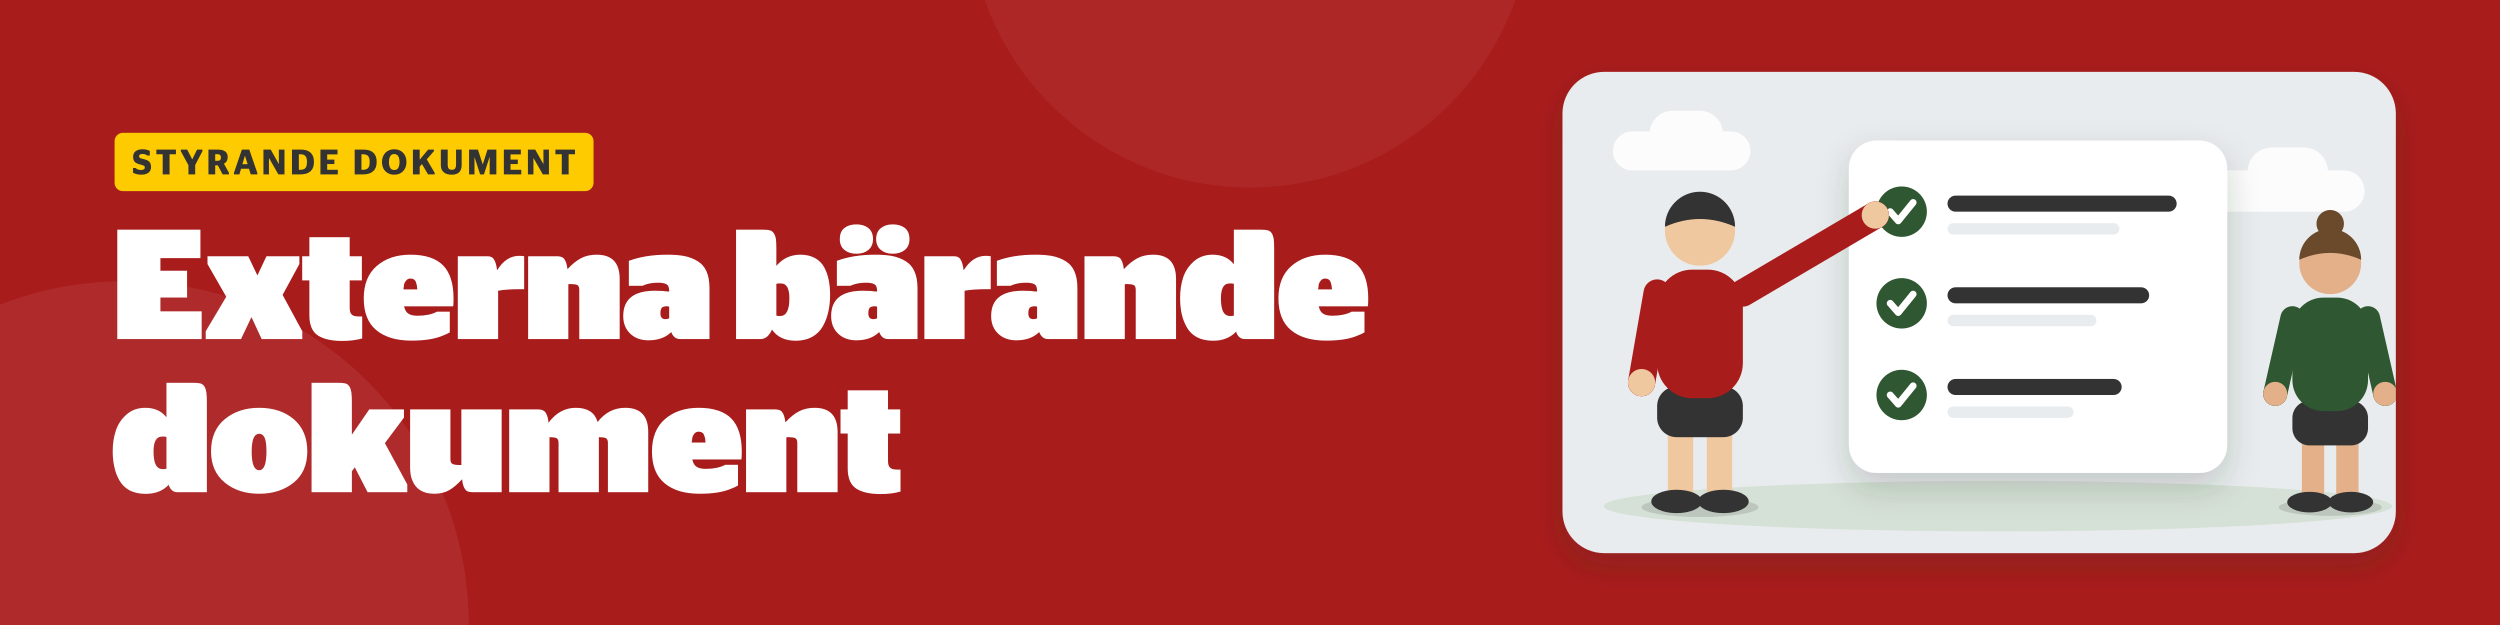
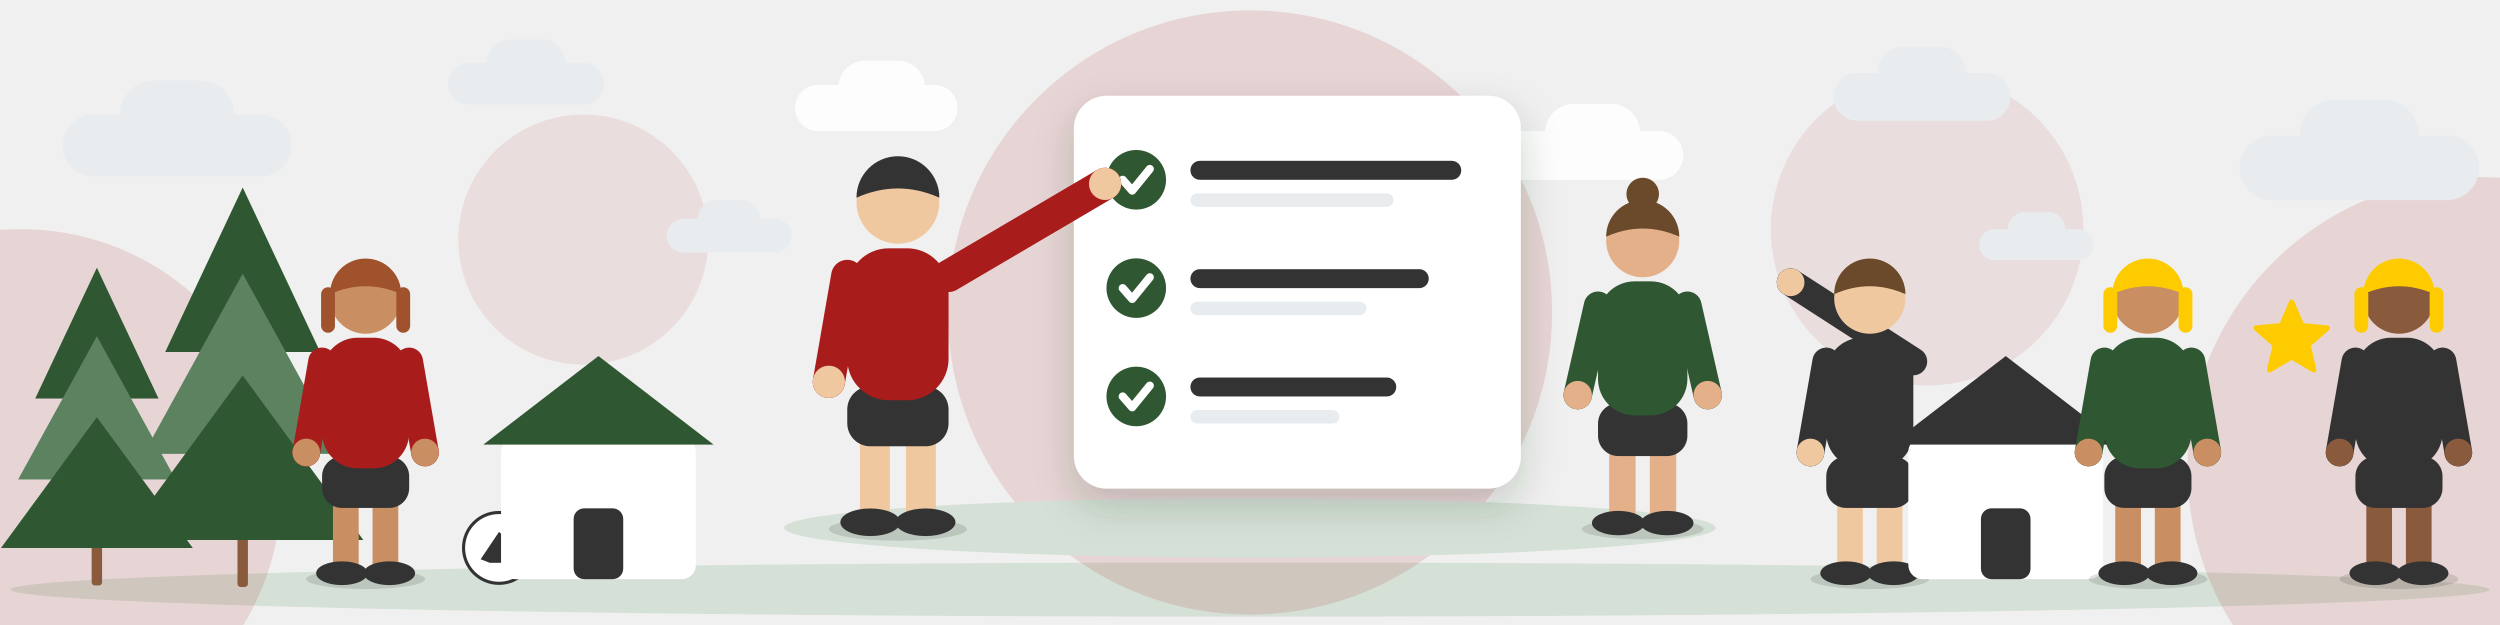
<svg xmlns="http://www.w3.org/2000/svg" viewBox="0 0 2400 600" width="2400" height="600" role="img" aria-label="Externa bärande dokument">
  <defs>
    <filter id="sh" x="-20%" y="-20%" width="140%" height="160%">
      <feDropShadow dx="0" dy="12" stdDeviation="14" flood-color="#1F3A22" flood-opacity="0.2" />
    </filter>
  </defs>
-   <rect width="2400" height="600" fill="#A91C1C" />
-   <circle cx="120" cy="600" r="330" fill="#FFFFFF" opacity=".07" />
-   <circle cx="1200" cy="-90" r="270" fill="#FFFFFF" opacity=".05" />
-   <rect x="110" y="127.5" width="459.8" height="56" rx="8" fill="#FECB00" />
-   <path d="M135.5 167.7Q131 167.7 127.7 165.8V161.3H130.2Q132.1 163.2 135.3 163.2Q136 163.2 136.5 163.1Q137.1 163 137.7 162.8Q138.3 162.5 138.7 162Q139 161.5 139 160.8Q139 160.1 138.7 159.6Q138.3 159.1 137.7 158.9Q137.1 158.6 136.3 158.4Q135.1 158.1 134.5 157.9Q132.8 157.5 131.6 156.9Q130.4 156.4 129.5 155.5Q128.6 154.7 128.2 153.4Q127.8 152.2 127.8 150.5Q127.8 149 128.3 147.7Q128.8 146.5 129.6 145.7Q130.4 144.9 131.6 144.3Q132.8 143.8 134 143.5Q135.3 143.3 136.7 143.3Q141 143.3 143.8 144.9V149.3H141.4Q139.5 147.8 137 147.8Q133.5 147.8 133.5 150Q133.5 150.9 134.1 151.4Q134.7 151.9 135.7 152.2Q136.4 152.4 137.4 152.6Q138.5 152.9 139.3 153.1Q140.1 153.4 141 153.7Q141.8 154.1 142.4 154.5Q143 154.9 143.5 155.4Q144 156 144.3 156.7Q144.6 157.3 144.8 158.2Q145 159.1 145 160.2Q145 161.9 144.5 163.2Q144 164.5 143.1 165.3Q142.2 166.2 141 166.7Q139.7 167.3 138.4 167.5Q137.1 167.7 135.5 167.7ZM162.8 167.4H156.2V148.1H150.1V143.6H168.9V148.1H162.8ZM187.4 167.4H180.9V158.6L173.6 145.2V143.6H179.7L184.5 152.9H184.6L189.2 143.6H194.3V145.2L187.4 158.4ZM213.7 167.4 209.1 158.7H206.6V167.4H200.1V143.6H209.1Q210.6 143.6 211.9 143.8Q213.3 144 214.5 144.5Q215.8 145 216.7 145.8Q217.5 146.6 218.1 147.9Q218.6 149.2 218.6 150.9Q218.6 155.2 215 157.2L219.8 165.9V167.4ZM206.6 148V154.4H208.7Q210.4 154.4 211.2 153.7Q212.1 152.9 212.1 151.2Q212.1 149.5 211.2 148.8Q210.4 148 208.7 148ZM224.6 167.4V165.9L232.2 143.6H239.3L247 165.9V167.4H240.7L239 162H231.4L229.8 167.4ZM235.1 149.6 232.7 157.6H237.7L235.2 149.6ZM252.9 167.4V143.6H259.9L267.6 157.4H267.7V143.6H273.1V167.4H267.2L258.3 151.8H258.2V167.4ZM280.3 167.4V143.6H288.8Q294.9 143.6 298.1 146.5Q301.4 149.4 301.4 155.4Q301.4 161.5 298.1 164.4Q294.8 167.4 288.5 167.4ZM286.9 163H288.4Q289.9 163 291.1 162.6Q292.2 162.3 292.9 161.6Q293.5 161 294 160Q294.4 159 294.5 158Q294.7 156.9 294.7 155.5Q294.7 153.7 294.4 152.4Q294.1 151 293.4 150.1Q292.7 149.1 291.5 148.6Q290.3 148.1 288.4 148.1H286.9ZM307.6 167.4V143.6H324V148.2H314.1V153.2H321V157.5H314.1V163H324.3V167.4ZM340.5 167.4V143.6H348.9Q355.1 143.6 358.3 146.5Q361.6 149.4 361.6 155.4Q361.6 161.5 358.2 164.4Q354.9 167.4 348.7 167.4ZM347 163H348.6Q350.1 163 351.2 162.6Q352.4 162.3 353 161.6Q353.7 161 354.2 160Q354.6 159 354.7 158Q354.9 156.9 354.9 155.5Q354.9 153.7 354.6 152.4Q354.3 151 353.6 150.1Q352.9 149.1 351.7 148.6Q350.4 148.1 348.6 148.1H347ZM378.5 167.7Q374.9 167.7 372.2 166.1Q369.5 164.5 368.1 161.8Q366.7 159 366.7 155.5Q366.7 152 368.2 149.2Q369.6 146.4 372.3 144.9Q375 143.3 378.5 143.3Q382.2 143.3 385 145.1Q387.9 146.9 389.3 150.3Q390.2 152.6 390.2 155.5Q390.2 161 387 164.3Q383.8 167.7 378.5 167.7ZM378.5 163.2Q379.7 163.2 380.6 162.8Q381.5 162.3 382.1 161.5Q382.6 160.8 383 159.7Q383.3 158.7 383.4 157.7Q383.6 156.7 383.6 155.6Q383.6 154.5 383.4 153.5Q383.3 152.5 383 151.4Q382.6 150.4 382.1 149.6Q381.5 148.8 380.6 148.4Q379.7 147.9 378.5 147.9Q377.5 147.9 376.6 148.2Q375.8 148.5 375.3 149.1Q374.7 149.7 374.3 150.5Q374 151.2 373.8 152.1Q373.5 153 373.5 153.9Q373.4 154.7 373.4 155.6Q373.4 156.7 373.5 157.7Q373.6 158.7 374 159.8Q374.3 160.8 374.9 161.6Q375.4 162.3 376.3 162.8Q377.3 163.2 378.5 163.2ZM396.4 167.4V143.6H402.9V153.3L411 143.6H416.6V145.1L409.7 153L417.3 165.9V167.4H410.9L405.1 157.5L402.9 159.9V167.4ZM433.9 163Q435.1 163 435.8 162.6Q436.6 162.3 437 161.6Q437.4 161 437.6 160.2Q437.8 159.4 437.8 158.3V143.6H443.2V158.4Q443.2 167.7 433.5 167.7Q428.7 167.7 426 165.4Q423.2 163.1 423.2 158.4V143.6H429.8V158.3Q429.8 160.7 430.7 161.8Q431.6 163 433.9 163ZM450.3 167.4V143.6H458.8L463.4 157.7H463.5L468 143.6H476.5V167.4H470.1V151H469.9L464.6 167.4H460.9L455.6 151H455.5V167.4ZM483.7 167.4V143.6H500V148.2H490.1V153.2H497.1V157.5H490.1V163H500.4V167.4ZM506.8 167.4V143.6H513.8L521.6 157.4H521.7V143.6H527V167.4H521.1L512.2 151.8H512.1V167.4ZM545.9 167.4H539.3V148.1H533.2V143.6H552V148.1H545.9Z" fill="#333333" />
-   <path d="M112.6 325.5V220.5H192.4V247.8H154V259.9H179.6V285.6H154V298.9H193.6V325.5ZM197.5 325.5V318L217.2 284.9L199.2 253.5V246H238.3L247.1 264.4L255.8 246H287.4V253.5L271.3 283.1L290.2 318V325.5H251.2L241.4 304.4L231.4 325.5ZM290.1 269.2V246H297V227.7H335.7V246H347.4V269.2H335.7V295.5Q335.7 300 337.5 301.8Q339.2 303.8 344.4 303.8H347.7V324.9Q339.4 327.3 328.5 327.3Q313.2 327.3 305.1 322Q297 316.6 297 302.7V269.2ZM435 294.1H387.9Q389.1 299.4 392.2 301.2Q395.1 303.1 400.9 303.1Q412.3 303.1 419.5 299.2H431.8V319.1Q428.7 320.9 425.1 322.2Q414.1 327 394.9 327Q373.3 327 361.2 316.9Q349.2 306.9 349.2 286.4Q349.2 266.2 361.6 255.4Q374.1 244.5 394 244.5Q415.3 244.5 425.4 254.8Q435.4 265.1 435.4 286.5Q435.4 290.2 435.3 291.4Q435.3 291.9 435.2 292.9Q435.1 293.9 435 294.1ZM394 267.4Q391.5 267.4 389.9 269.3Q388.3 271.2 387.9 273Q387.6 274.8 387.3 277.8H400.6Q400.5 275.6 400.2 274.2Q400 272.9 399.4 271.1Q398.8 269.2 397.5 268.4Q396.1 267.4 394 267.4ZM503.2 277.6H500.2Q486.1 277.6 478.2 279.1V325.5H439.5V246H467.2Q469.5 246 471 246.4Q472.9 247.2 473.8 248.4Q476.4 252 477.2 259.5Q485.8 245.6 498.4 245.6Q501.2 245.6 503.2 246ZM545.6 325.5H507V246H534.7Q539.2 246 541.3 248.1Q543.9 251.1 544.8 258.4Q551.2 251.4 557.7 247.9Q564.2 244.5 572.8 244.5Q594.9 244.5 594.9 267.8V325.5H556.1V278.2Q556.1 274.6 554.2 273.6Q552.1 272.7 547.8 272.7Q546.1 272.7 545.6 272.9ZM681.1 325.5H653.4Q649.5 325.5 647.5 323.6Q645.5 321.8 644.4 318.8Q636.4 326.7 622.5 326.7Q611.6 326.7 605 320.3Q598.3 313.9 598.3 303.4Q598.3 279.1 628.8 279.1Q633.9 279.1 636.1 279.3Q637.3 279.4 639.4 279.7Q641.5 279.9 642.4 279.9V279.1Q642.4 274.2 639.7 272.8Q637 271.4 631.5 271.4Q623.2 271.4 616.6 274.4H603.7V250.4Q619.5 244.5 640.8 244.5Q650.2 244.5 657 245.8Q663.9 247.2 669.5 250.6Q675.2 253.9 678.2 260.4Q681.1 266.9 681.1 276.4ZM638.8 306.4Q640.6 306.4 642.4 305.6V294.4Q641.2 294.1 640.5 294Q636.7 294 635.4 295.4Q634 296.9 634 300.8Q634 306.4 638.8 306.4ZM745.3 238.9V255.2Q754.5 244.5 768.4 244.5Q776.6 244.5 782.5 247.8Q788.4 251.1 791.4 256.9Q794.4 262.6 795.6 269Q796.9 275.4 796.9 283.1Q796.9 291.8 795.2 299.2Q793.6 306.6 790 313.1Q786.4 319.6 779.7 323.4Q773 327.1 763.9 327.1Q748.5 327.1 741.1 316.4Q737 325.5 730.3 325.5H706.6V220.5H732.5Q736.9 220.5 739.1 221.1Q743.6 222.3 744.9 229.5Q745.3 233.1 745.3 238.9ZM748.9 272.1H747.2Q747 272.2 746.3 272.3Q745.6 272.4 745.3 272.4V303Q746.6 303.4 748.9 303.4Q757.8 303.4 757.8 286.4Q757.8 274.8 752.5 272.6Q751 272.1 748.9 272.1ZM880.8 325.5H853Q849.1 325.5 847.1 323.6Q845.2 321.8 844 318.8Q836 326.7 822.1 326.7Q811.3 326.7 804.6 320.3Q797.9 313.9 797.9 303.4Q797.9 279.1 828.4 279.1Q833.5 279.1 835.8 279.3Q836.9 279.4 839 279.7Q841.1 279.9 842 279.9V279.1Q842 274.2 839.3 272.8Q836.6 271.4 831.1 271.4Q822.9 271.4 816.2 274.4H803.4V250.4Q819.1 244.5 840.4 244.5Q849.9 244.5 856.7 245.8Q863.5 247.2 869.2 250.6Q874.9 253.9 877.8 260.4Q880.8 266.9 880.8 276.4ZM838.4 306.4Q840.2 306.4 842 305.6V294.4Q840.9 294.1 840.1 294Q836.4 294 835 295.4Q833.6 296.9 833.6 300.8Q833.6 306.4 838.4 306.4ZM806.2 229.5Q806.2 222.4 810.6 218.9Q815 215.4 822.2 215.4Q829.3 215.4 833.7 219Q838.1 222.6 838.1 229.5Q838.1 236.2 833.7 239.9Q829.3 243.6 822.2 243.6Q815.2 243.6 810.7 240Q806.2 236.4 806.2 229.5ZM841.1 229.5Q841.1 222.6 845.6 219Q850 215.4 857 215.4Q864.2 215.4 868.7 218.9Q873.1 222.4 873.1 229.5Q873.1 236.4 868.6 240Q864.1 243.6 857 243.6Q850 243.6 845.6 239.9Q841.1 236.2 841.1 229.5ZM951.1 277.6H948.1Q934 277.6 926 279.1V325.5H887.4V246H915.1Q917.4 246 918.9 246.4Q920.8 247.2 921.7 248.4Q924.2 252 925.1 259.5Q933.7 245.6 946.3 245.6Q949.1 245.6 951.1 246ZM1034.3 325.5H1006.6Q1002.7 325.5 1000.8 323.6Q998.8 321.8 997.6 318.8Q989.6 326.7 975.7 326.7Q964.9 326.7 958.2 320.3Q951.5 313.9 951.5 303.4Q951.5 279.1 982 279.1Q987.1 279.1 989.4 279.3Q990.5 279.4 992.6 279.7Q994.8 279.9 995.6 279.9V279.1Q995.6 274.2 993 272.8Q990.2 271.4 984.7 271.4Q976.5 271.4 969.9 274.4H957V250.4Q972.7 244.5 994 244.5Q1003.5 244.5 1010.3 245.8Q1017.1 247.2 1022.8 250.6Q1028.5 253.9 1031.4 260.4Q1034.3 266.9 1034.3 276.4ZM992 306.4Q993.9 306.4 995.6 305.6V294.4Q994.5 294.1 993.7 294Q990 294 988.6 295.4Q987.2 296.9 987.2 300.8Q987.2 306.4 992 306.4ZM1079.8 325.5H1041.1V246H1068.8Q1073.3 246 1075.5 248.1Q1078 251.1 1078.9 258.4Q1085.3 251.4 1091.9 247.9Q1098.4 244.5 1107 244.5Q1129 244.5 1129 267.8V325.5H1090.3V278.2Q1090.3 274.6 1088.3 273.6Q1086.2 272.7 1081.9 272.7Q1080.2 272.7 1079.8 272.9ZM1223.2 325.5H1195Q1188.9 325.5 1186.6 318.4Q1178.5 327.1 1164.6 327.1Q1155.6 327.1 1149.2 323.8Q1142.8 320.4 1139.4 314.3Q1135.9 308.2 1134.4 301.4Q1132.9 294.4 1132.9 286.1Q1132.9 275.4 1135.8 266.4Q1138.8 257.4 1146.1 250.9Q1153.5 244.5 1164.1 244.5Q1177.3 244.5 1184.5 253.7V220.5H1210.5Q1214.8 220.5 1217.1 221.1Q1221.6 222.3 1222.8 229.5Q1223.2 233.1 1223.2 238.9ZM1180.9 303.4Q1182.9 303.4 1184.5 303V272.4Q1184.2 272.4 1183.5 272.3Q1182.9 272.2 1182.6 272.1H1180.9Q1179 272.1 1177.5 272.6Q1172.1 274.8 1172.1 286.4Q1172.1 300.1 1177.5 302.6Q1179 303.4 1180.9 303.4ZM1313.1 294.1H1266Q1267.2 299.4 1270.3 301.2Q1273.2 303.1 1279 303.1Q1290.4 303.1 1297.6 299.2H1309.9V319.1Q1306.8 320.9 1303.2 322.2Q1292.2 327 1273 327Q1251.4 327 1239.3 316.9Q1227.3 306.9 1227.3 286.4Q1227.3 266.2 1239.7 255.4Q1252.2 244.5 1272.1 244.5Q1293.4 244.5 1303.5 254.8Q1313.5 265.1 1313.5 286.5Q1313.5 290.2 1313.4 291.4Q1313.4 291.9 1313.3 292.9Q1313.2 293.9 1313.1 294.1ZM1272.1 267.4Q1269.6 267.4 1268 269.3Q1266.4 271.2 1266 273Q1265.7 274.8 1265.4 277.8H1278.7Q1278.6 275.6 1278.3 274.2Q1278.1 272.9 1277.5 271.1Q1276.9 269.2 1275.6 268.4Q1274.2 267.4 1272.1 267.4Z" fill="#FFFFFF" />
-   <path d="M198.6 472.5H170.3Q164.2 472.5 161.9 465.4Q153.8 474.1 139.9 474.1Q130.9 474.1 124.5 470.8Q118.2 467.4 114.7 461.3Q111.2 455.2 109.8 448.4Q108.2 441.4 108.2 433.1Q108.2 422.4 111.2 413.4Q114.1 404.4 121.5 397.9Q128.8 391.5 139.4 391.5Q152.7 391.5 159.8 400.6V367.5H185.8Q190.1 367.5 192.4 368.1Q196.9 369.3 198.1 376.5Q198.6 380.1 198.6 385.9ZM156.2 450.4Q158.2 450.4 159.8 450V419.4Q159.6 419.4 158.9 419.3Q158.2 419.2 157.9 419.1H156.2Q154.3 419.1 152.8 419.6Q147.4 421.8 147.4 433.4Q147.4 447.1 152.8 449.6Q154.3 450.4 156.2 450.4ZM248.8 474Q228.8 474 215.7 463.2Q202.6 452.4 202.6 433.2Q202.6 413.4 215.8 402.4Q229 391.5 248.8 391.5Q269.2 391.5 282.1 402.5Q295 413.6 295 433.2Q295 452.9 281.8 463.4Q268.6 474 248.8 474ZM248.8 451.4Q255.8 451.4 255.8 433.5Q255.8 423.9 254 420.1Q252.2 416.4 248.8 416.4Q241.6 416.4 241.6 433.5Q241.6 451.4 248.8 451.4ZM337.8 385.9V417.3L354.5 393H387.8V400.9L369.5 425.4L391 465.1V472.5H352.9L340.6 448.6L337.8 452.4V472.5H299.1V367.5H325Q329.3 367.5 331.6 368.1Q336.1 369.3 337.3 376.5Q337.8 380.1 337.8 385.9ZM442.9 393H481.6V472.5H453.8Q451.7 472.5 450.1 472.1Q448.3 471.8 447.1 470.4Q444.4 467.7 443.6 460.1Q437.2 467.1 431.2 470.6Q425.2 474 416.9 474Q400.6 474 395.6 460.6Q393.7 456.1 393.7 448.4V393H432.4V440.9Q432.4 444.4 434.5 445.4Q436.4 446.4 440.8 446.4H442.9ZM527.5 472.5H488.8V393H516.5Q519.4 393 521.3 394Q523.3 394.9 524.3 397Q525.4 399 525.8 400.9Q526.3 402.8 526.6 405.8Q537.2 391.5 552.8 391.5Q569.8 391.5 573.7 405.1Q584.3 391.5 600.2 391.5Q622.3 391.5 622.3 414.8V472.5H583.6V425.2Q583.6 421.6 581.6 420.6Q579.5 419.7 575.2 419.7H574.9V472.5H536.2V425.2Q536.2 421.6 534.2 420.6Q532.3 419.7 527.8 419.7H527.5ZM711.7 441.1H664.6Q665.8 446.4 668.9 448.2Q671.8 450.1 677.6 450.1Q689 450.1 696.2 446.2H708.5V466.1Q705.4 467.9 701.8 469.2Q690.8 474 671.6 474Q650 474 638 463.9Q625.9 453.9 625.9 433.4Q625.9 413.2 638.3 402.4Q650.8 391.5 670.7 391.5Q692 391.5 702.1 401.8Q712.1 412.1 712.1 433.5Q712.1 437.2 712 438.4Q712 438.9 711.9 439.9Q711.8 440.9 711.7 441.1ZM670.7 414.4Q668.2 414.4 666.6 416.3Q665 418.2 664.7 420Q664.3 421.8 664 424.8H677.3Q677.2 422.6 677 421.2Q676.7 419.9 676.1 418.1Q675.5 416.2 674.2 415.4Q672.8 414.4 670.7 414.4ZM754.9 472.5H716.2V393H743.9Q748.4 393 750.5 395.1Q753.1 398.1 754 405.4Q760.4 398.4 767 394.9Q773.5 391.5 782 391.5Q804.1 391.5 804.1 414.8V472.5H765.4V425.2Q765.4 421.6 763.4 420.6Q761.3 419.7 757 419.7Q755.3 419.7 754.9 419.9ZM806.9 416.2V393H813.8V374.7H852.5V393H864.2V416.2H852.5V442.5Q852.5 447 854.3 448.8Q856.1 450.8 861.2 450.8H864.5V471.9Q856.3 474.3 845.3 474.3Q830 474.3 821.9 469Q813.8 463.6 813.8 449.7V416.2Z" fill="#FFFFFF" />
-   <rect x="1500" y="69" width="800" height="462" rx="40" fill="#E9ECEE" filter="url(#sh)" />
-   <clipPath id="pc">
-     <rect x="1500" y="69" width="800" height="462" rx="40" />
-   </clipPath>
-   <g clip-path="url(#pc)">
-     <g transform="translate(1500,69) scale(1.1)">
-       <g fill="#FFFFFF" opacity=".85">
-         <rect x="44" y="52" width="120" height="34" rx="17" />
-         <rect x="76" y="34" width="64" height="40" rx="20" />
-         <rect x="560" y="86" width="140" height="36" rx="18" />
-         <rect x="598" y="66" width="70" height="42" rx="21" />
-       </g>
-       <ellipse cx="380" cy="379" rx="344" ry="22" fill="#D5E0D6" />
-       <rect x="250" y="60" width="330" height="290" rx="24" fill="#FFFFFF" filter="url(#sh)" />
-       <circle cx="296" cy="122" r="22" fill="#2F5731" />
-       <path d="M286,122 l7,8 l13,-16" stroke="#fff" stroke-width="6" fill="none" stroke-linecap="round" stroke-linejoin="round" />
-       <rect x="336" y="108" width="200" height="14" rx="7" fill="#333333" />
-       <rect x="336" y="132" width="150" height="10" rx="5" fill="#E9ECEE" />
-       <circle cx="296" cy="202" r="22" fill="#2F5731" />
-       <path d="M286,202 l7,8 l13,-16" stroke="#fff" stroke-width="6" fill="none" stroke-linecap="round" stroke-linejoin="round" />
-       <rect x="336" y="188" width="176" height="14" rx="7" fill="#333333" />
-       <rect x="336" y="212" width="130" height="10" rx="5" fill="#E9ECEE" />
-       <circle cx="296" cy="282" r="22" fill="#2F5731" />
-       <path d="M286,282 l7,8 l13,-16" stroke="#fff" stroke-width="6" fill="none" stroke-linecap="round" stroke-linejoin="round" />
-       <rect x="336" y="268" width="152" height="14" rx="7" fill="#333333" />
-       <rect x="336" y="292" width="110" height="10" rx="5" fill="#E9ECEE" />
-       <g transform="translate(120,380) scale(1.7)">
-         <ellipse cx="0" cy="0" rx="30" ry="5" fill="#000" opacity=".12" />
-         <path d="M-10,-44 V-6 M10,-44 V-6" stroke="#F0C8A0" stroke-width="13" stroke-linecap="round" fill="none" />
-         <ellipse cx="-12" cy="-3" rx="13" ry="6" fill="#333333" />
-         <ellipse cx="12" cy="-3" rx="13" ry="6" fill="#333333" />
-         <rect x="-22" y="-62" width="44" height="26" rx="10" fill="#333333" />
-         <rect x="-22" y="-122" width="44" height="66" rx="18" fill="#A91C1C" />
-         <path d="M-22,-110 L-30,-64" stroke="#A91C1C" stroke-width="14" stroke-linecap="round" fill="none" />
-         <circle cx="-30" cy="-64" r="7" fill="#F0C8A0" />
-         <path d="M22,-110 L90,-150" stroke="#A91C1C" stroke-width="14" stroke-linecap="round" fill="none" />
-         <circle cx="90" cy="-150" r="7" fill="#F0C8A0" />
-         <circle cx="0" cy="-142" r="18" fill="#F0C8A0" />
-         <path d="M-18,-144 A18,18 0 0 1 18,-144 Q0,-152 -18,-144 Z" fill="#333333" />
-       </g>
-       <g transform="translate(670,380) scale(1.5)">
-         <ellipse cx="0" cy="0" rx="30" ry="5" fill="#000" opacity=".12" />
-         <path d="M-10,-44 V-6 M10,-44 V-6" stroke="#E3B08A" stroke-width="13" stroke-linecap="round" fill="none" />
-         <ellipse cx="-12" cy="-3" rx="13" ry="6" fill="#333333" />
-         <ellipse cx="12" cy="-3" rx="13" ry="6" fill="#333333" />
-         <rect x="-22" y="-62" width="44" height="26" rx="10" fill="#333333" />
-         <rect x="-22" y="-122" width="44" height="66" rx="18" fill="#2F5731" />
-         <path d="M-22,-110 L-32,-66" stroke="#2F5731" stroke-width="14" stroke-linecap="round" fill="none" />
-         <circle cx="-32" cy="-66" r="7" fill="#E3B08A" />
-         <path d="M22,-110 L32,-66" stroke="#2F5731" stroke-width="14" stroke-linecap="round" fill="none" />
-         <circle cx="32" cy="-66" r="7" fill="#E3B08A" />
-         <circle cx="0" cy="-142" r="18" fill="#E3B08A" />
-         <path d="M-18,-144 A18,18 0 0 1 18,-144 Q0,-152 -18,-144 Z" fill="#6B4A2B" />
-         <circle cx="0" cy="-165" r="8" fill="#6B4A2B" />
-       </g>
+   <ellipse cx="1200" cy="566" rx="1190" ry="26" fill="#D5E0D6" />
+   <circle cx="20" cy="470" r="250" fill="#A91C1C" opacity="0.13" />
+   <circle cx="2380" cy="450" r="280" fill="#A91C1C" opacity="0.13" />
+   <circle cx="560" cy="230" r="120" fill="#A91C1C" opacity="0.09" />
+   <circle cx="1850" cy="220" r="150" fill="#A91C1C" opacity="0.09" />
+   <circle cx="1200" cy="300" r="290" fill="#A91C1C" opacity="0.13" />
+   <g fill="#E9ECEE">
+     <rect x="60" y="110" width="220" height="59.4" rx="29.7" />
+     <rect x="115" y="77.3" width="110" height="65.3" rx="32.7" />
+   </g>
+   <g fill="#E9ECEE">
+     <rect x="430" y="60" width="150" height="40.5" rx="20.2" />
+     <rect x="467.5" y="37.7" width="75" height="44.6" rx="22.3" />
+   </g>
+   <g fill="#E9ECEE">
+     <rect x="1760" y="70" width="170" height="45.9" rx="23" />
+     <rect x="1802.5" y="44.8" width="85" height="50.5" rx="25.2" />
+   </g>
+   <g fill="#E9ECEE">
+     <rect x="2150" y="130" width="230" height="62.1" rx="31.1" />
+     <rect x="2207.5" y="95.8" width="115" height="68.3" rx="34.2" />
+   </g>
+   <g fill="#E9ECEE">
+     <rect x="640" y="210" width="120" height="32.4" rx="16.2" />
+     <rect x="670" y="192.2" width="60" height="35.6" rx="17.8" />
+   </g>
+   <g fill="#E9ECEE">
+     <rect x="1900" y="220" width="110" height="29.7" rx="14.9" />
+     <rect x="1927.5" y="203.7" width="55" height="32.7" rx="16.3" />
+   </g>
+   <rect x="88" y="520.1" width="10" height="41.9" rx="3" fill="#8A5A3C" />
+   <path d="M93,257 L152.2,382.6 H33.8 Z" fill="#2F5731" />
+   <path d="M93,322.8 L168.6,460.3 H17.4 Z" fill="#5C8260" />
+   <path d="M93,400.5 L185.1,526.1 H0.9 Z" fill="#2F5731" />
+   <rect x="228" y="510.9" width="10" height="52.6" rx="3" fill="#8A5A3C" />
+   <path d="M233,180 L307.4,337.9 H158.6 Z" fill="#2F5731" />
+   <path d="M233,262.7 L328.1,435.7 H137.9 Z" fill="#5C8260" />
+   <path d="M233,360.5 L348.8,518.4 H117.2 Z" fill="#2F5731" />
+   <g transform="translate(351,556) scale(1.9)">
+     <ellipse cx="0" cy="0" rx="30" ry="5" fill="#000" opacity=".12" />
+     <path d="M-10,-44 V-6 M10,-44 V-6" stroke="#C98F62" stroke-width="13" stroke-linecap="round" fill="none" />
+     <ellipse cx="-12" cy="-3" rx="13" ry="6" fill="#333333" />
+     <ellipse cx="12" cy="-3" rx="13" ry="6" fill="#333333" />
+     <rect x="-22" y="-62" width="44" height="26" rx="10" fill="#333333" />
+     <rect x="-22" y="-122" width="44" height="66" rx="18" fill="#A91C1C" />
+     <path d="M-22,-110 L-30,-64" stroke="#A91C1C" stroke-width="14" stroke-linecap="round" fill="none" />
+     <circle cx="-30" cy="-64" r="7" fill="#C98F62" />
+     <path d="M22,-110 L30,-64" stroke="#A91C1C" stroke-width="14" stroke-linecap="round" fill="none" />
+     <circle cx="30" cy="-64" r="7" fill="#C98F62" />
+     <circle cx="0" cy="-142" r="18" fill="#C98F62" />
+     <path d="M-18,-144 A18,18 0 0 1 18,-144 Q0,-152 -18,-144 Z" fill="#A0522D" />
+     <path d="M-19,-144 V-128 M19,-144 V-128" stroke="#A0522D" stroke-width="7" stroke-linecap="round" />
+   </g>
+   <circle cx="479" cy="526" r="34" fill="#FFF" stroke="#333333" stroke-width="3" />
+   <path d="M479,510.7 l14.3,10.9 l-5.4,18.7 l-17.7,0 l-8.8,-3.4 z" fill="#333333" />
+   <g transform="translate(481,420) scale(1.7)">
+     <rect x="0" y="0" width="110" height="80" rx="8" fill="#FFFFFF" />
+     <path d="M-10,4 L55,-46 L120,4 Z" fill="#2F5731" />
+     <rect x="41" y="40" width="28" height="40" rx="6" fill="#333333" />
+   </g>
+   <g transform="translate(1795,556) scale(1.9)">
+     <ellipse cx="0" cy="0" rx="30" ry="5" fill="#000" opacity=".12" />
+     <path d="M-10,-44 V-6 M10,-44 V-6" stroke="#F0C8A0" stroke-width="13" stroke-linecap="round" fill="none" />
+     <ellipse cx="-12" cy="-3" rx="13" ry="6" fill="#333333" />
+     <ellipse cx="12" cy="-3" rx="13" ry="6" fill="#333333" />
+     <rect x="-22" y="-62" width="44" height="26" rx="10" fill="#333333" />
+     <rect x="-22" y="-122" width="44" height="66" rx="18" fill="#333333" />
+     <path d="M-22,-110 L-30,-64" stroke="#333333" stroke-width="14" stroke-linecap="round" fill="none" />
+     <circle cx="-30" cy="-64" r="7" fill="#F0C8A0" />
+     <path d="M22,-110 L-40,-150" stroke="#333333" stroke-width="14" stroke-linecap="round" fill="none" />
+     <circle cx="-40" cy="-150" r="7" fill="#F0C8A0" />
+     <circle cx="0" cy="-142" r="18" fill="#F0C8A0" />
+     <path d="M-18,-144 A18,18 0 0 1 18,-144 Q0,-152 -18,-144 Z" fill="#6B4A2B" />
+   </g>
+   <g transform="translate(1832,420) scale(1.7)">
+     <rect x="0" y="0" width="110" height="80" rx="8" fill="#FFFFFF" />
+     <path d="M-10,4 L55,-46 L120,4 Z" fill="#333333" />
+     <rect x="41" y="40" width="28" height="40" rx="6" fill="#333333" />
+   </g>
+   <g transform="translate(2062,556) scale(1.9)">
+     <ellipse cx="0" cy="0" rx="30" ry="5" fill="#000" opacity=".12" />
+     <path d="M-10,-44 V-6 M10,-44 V-6" stroke="#C98F62" stroke-width="13" stroke-linecap="round" fill="none" />
+     <ellipse cx="-12" cy="-3" rx="13" ry="6" fill="#333333" />
+     <ellipse cx="12" cy="-3" rx="13" ry="6" fill="#333333" />
+     <rect x="-22" y="-62" width="44" height="26" rx="10" fill="#333333" />
+     <rect x="-22" y="-122" width="44" height="66" rx="18" fill="#2F5731" />
+     <path d="M-22,-110 L-30,-64" stroke="#2F5731" stroke-width="14" stroke-linecap="round" fill="none" />
+     <circle cx="-30" cy="-64" r="7" fill="#C98F62" />
+     <path d="M22,-110 L30,-64" stroke="#2F5731" stroke-width="14" stroke-linecap="round" fill="none" />
+     <circle cx="30" cy="-64" r="7" fill="#C98F62" />
+     <circle cx="0" cy="-142" r="18" fill="#C98F62" />
+     <path d="M-18,-144 A18,18 0 0 1 18,-144 Q0,-152 -18,-144 Z" fill="#FECB00" />
+     <path d="M-19,-144 V-128 M19,-144 V-128" stroke="#FECB00" stroke-width="7" stroke-linecap="round" />
+   </g>
+   <polygon points="2200,290 2209.7,312.6 2234.2,314.9 2215.7,331.1 2221.2,355.1 2200,342.6 2178.8,355.1 2184.3,331.1 2165.8,314.9 2190.3,312.6" fill="#FECB00" stroke-linejoin="round" stroke="#FECB00" stroke-width="5" />
+   <g transform="translate(2303,556) scale(1.9)">
+     <ellipse cx="0" cy="0" rx="30" ry="5" fill="#000" opacity=".12" />
+     <path d="M-10,-44 V-6 M10,-44 V-6" stroke="#8A5A3C" stroke-width="13" stroke-linecap="round" fill="none" />
+     <ellipse cx="-12" cy="-3" rx="13" ry="6" fill="#333333" />
+     <ellipse cx="12" cy="-3" rx="13" ry="6" fill="#333333" />
+     <rect x="-22" y="-62" width="44" height="26" rx="10" fill="#333333" />
+     <rect x="-22" y="-122" width="44" height="66" rx="18" fill="#333333" />
+     <path d="M-22,-110 L-30,-64" stroke="#333333" stroke-width="14" stroke-linecap="round" fill="none" />
+     <circle cx="-30" cy="-64" r="7" fill="#8A5A3C" />
+     <path d="M22,-110 L30,-64" stroke="#333333" stroke-width="14" stroke-linecap="round" fill="none" />
+     <circle cx="30" cy="-64" r="7" fill="#8A5A3C" />
+     <circle cx="0" cy="-142" r="18" fill="#8A5A3C" />
+     <path d="M-18,-144 A18,18 0 0 1 18,-144 Q0,-152 -18,-144 Z" fill="#FECB00" />
+     <path d="M-19,-144 V-128 M19,-144 V-128" stroke="#FECB00" stroke-width="7" stroke-linecap="round" />
+   </g>
+   <g transform="translate(706,14) scale(1.3)">
+     <g fill="#FFFFFF" opacity=".85">
+       <rect x="44" y="52" width="120" height="34" rx="17" />
+       <rect x="76" y="34" width="64" height="40" rx="20" />
+       <rect x="560" y="86" width="140" height="36" rx="18" />
+       <rect x="598" y="66" width="70" height="42" rx="21" />
+     </g>
+     <ellipse cx="380" cy="379" rx="344" ry="22" fill="#D5E0D6" />
+     <rect x="250" y="60" width="330" height="290" rx="24" fill="#FFFFFF" filter="url(#sh)" />
+     <circle cx="296" cy="122" r="22" fill="#2F5731" />
+     <path d="M286,122 l7,8 l13,-16" stroke="#fff" stroke-width="6" fill="none" stroke-linecap="round" stroke-linejoin="round" />
+     <rect x="336" y="108" width="200" height="14" rx="7" fill="#333333" />
+     <rect x="336" y="132" width="150" height="10" rx="5" fill="#E9ECEE" />
+     <circle cx="296" cy="202" r="22" fill="#2F5731" />
+     <path d="M286,202 l7,8 l13,-16" stroke="#fff" stroke-width="6" fill="none" stroke-linecap="round" stroke-linejoin="round" />
+     <rect x="336" y="188" width="176" height="14" rx="7" fill="#333333" />
+     <rect x="336" y="212" width="130" height="10" rx="5" fill="#E9ECEE" />
+     <circle cx="296" cy="282" r="22" fill="#2F5731" />
+     <path d="M286,282 l7,8 l13,-16" stroke="#fff" stroke-width="6" fill="none" stroke-linecap="round" stroke-linejoin="round" />
+     <rect x="336" y="268" width="152" height="14" rx="7" fill="#333333" />
+     <rect x="336" y="292" width="110" height="10" rx="5" fill="#E9ECEE" />
+     <g transform="translate(120,380) scale(1.7)">
+       <ellipse cx="0" cy="0" rx="30" ry="5" fill="#000" opacity=".12" />
+       <path d="M-10,-44 V-6 M10,-44 V-6" stroke="#F0C8A0" stroke-width="13" stroke-linecap="round" fill="none" />
+       <ellipse cx="-12" cy="-3" rx="13" ry="6" fill="#333333" />
+       <ellipse cx="12" cy="-3" rx="13" ry="6" fill="#333333" />
+       <rect x="-22" y="-62" width="44" height="26" rx="10" fill="#333333" />
+       <rect x="-22" y="-122" width="44" height="66" rx="18" fill="#A91C1C" />
+       <path d="M-22,-110 L-30,-64" stroke="#A91C1C" stroke-width="14" stroke-linecap="round" fill="none" />
+       <circle cx="-30" cy="-64" r="7" fill="#F0C8A0" />
+       <path d="M22,-110 L90,-150" stroke="#A91C1C" stroke-width="14" stroke-linecap="round" fill="none" />
+       <circle cx="90" cy="-150" r="7" fill="#F0C8A0" />
+       <circle cx="0" cy="-142" r="18" fill="#F0C8A0" />
+       <path d="M-18,-144 A18,18 0 0 1 18,-144 Q0,-152 -18,-144 Z" fill="#333333" />
+     </g>
+     <g transform="translate(670,380) scale(1.5)">
+       <ellipse cx="0" cy="0" rx="30" ry="5" fill="#000" opacity=".12" />
+       <path d="M-10,-44 V-6 M10,-44 V-6" stroke="#E3B08A" stroke-width="13" stroke-linecap="round" fill="none" />
+       <ellipse cx="-12" cy="-3" rx="13" ry="6" fill="#333333" />
+       <ellipse cx="12" cy="-3" rx="13" ry="6" fill="#333333" />
+       <rect x="-22" y="-62" width="44" height="26" rx="10" fill="#333333" />
+       <rect x="-22" y="-122" width="44" height="66" rx="18" fill="#2F5731" />
+       <path d="M-22,-110 L-32,-66" stroke="#2F5731" stroke-width="14" stroke-linecap="round" fill="none" />
+       <circle cx="-32" cy="-66" r="7" fill="#E3B08A" />
+       <path d="M22,-110 L32,-66" stroke="#2F5731" stroke-width="14" stroke-linecap="round" fill="none" />
+       <circle cx="32" cy="-66" r="7" fill="#E3B08A" />
+       <circle cx="0" cy="-142" r="18" fill="#E3B08A" />
+       <path d="M-18,-144 A18,18 0 0 1 18,-144 Q0,-152 -18,-144 Z" fill="#6B4A2B" />
+       <circle cx="0" cy="-165" r="8" fill="#6B4A2B" />
    </g>
  </g>
</svg>
